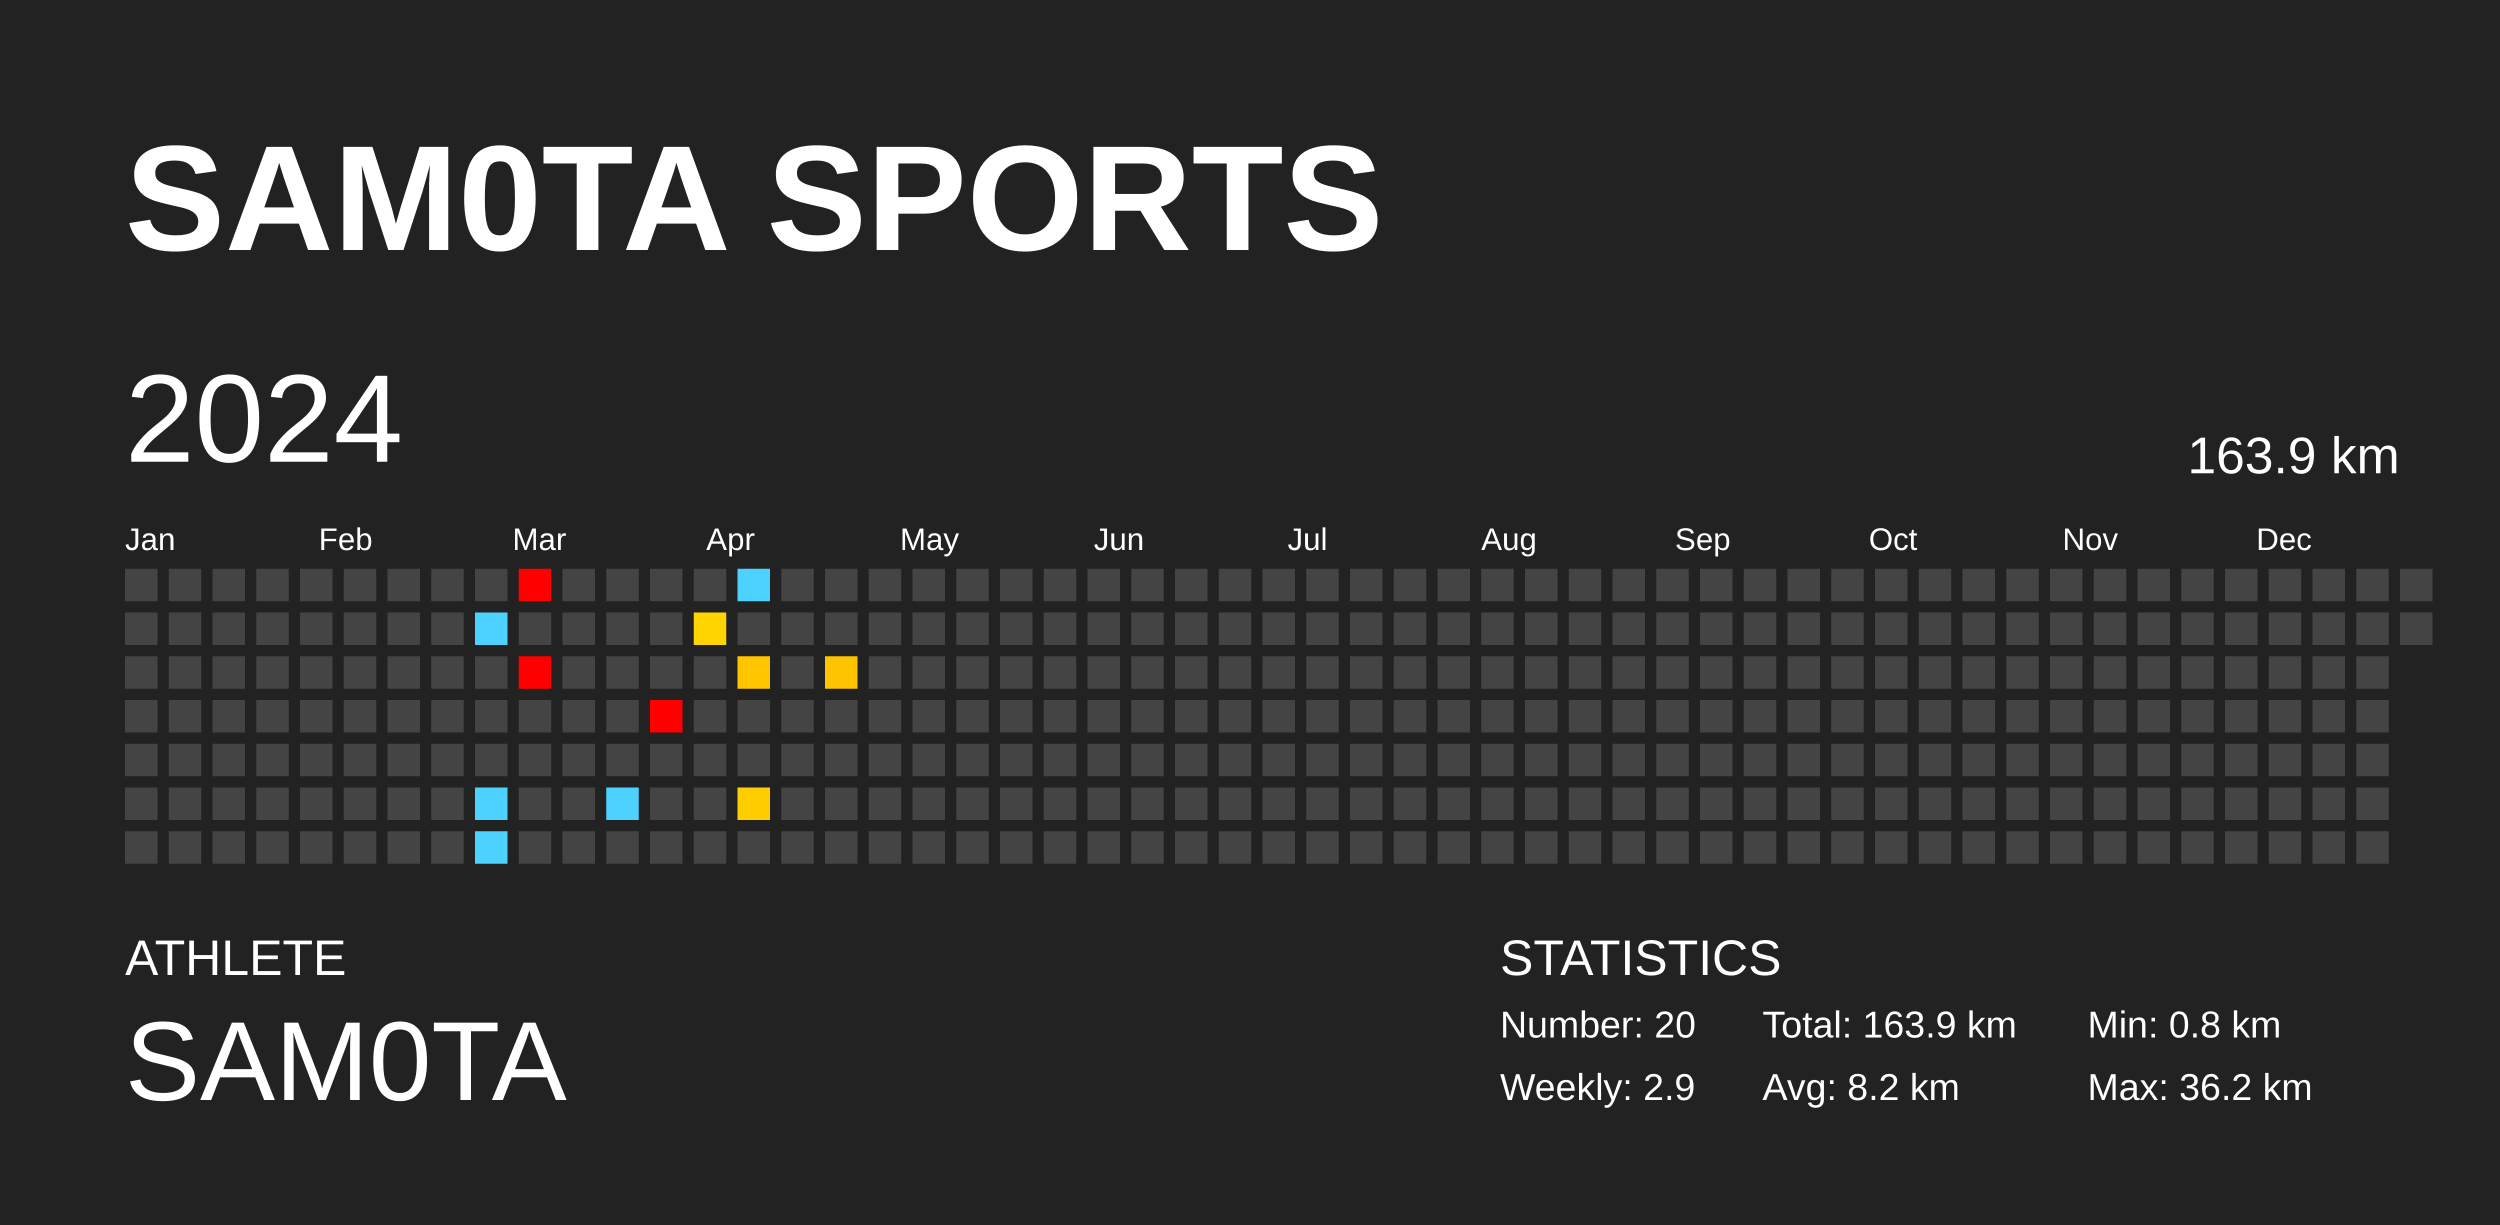
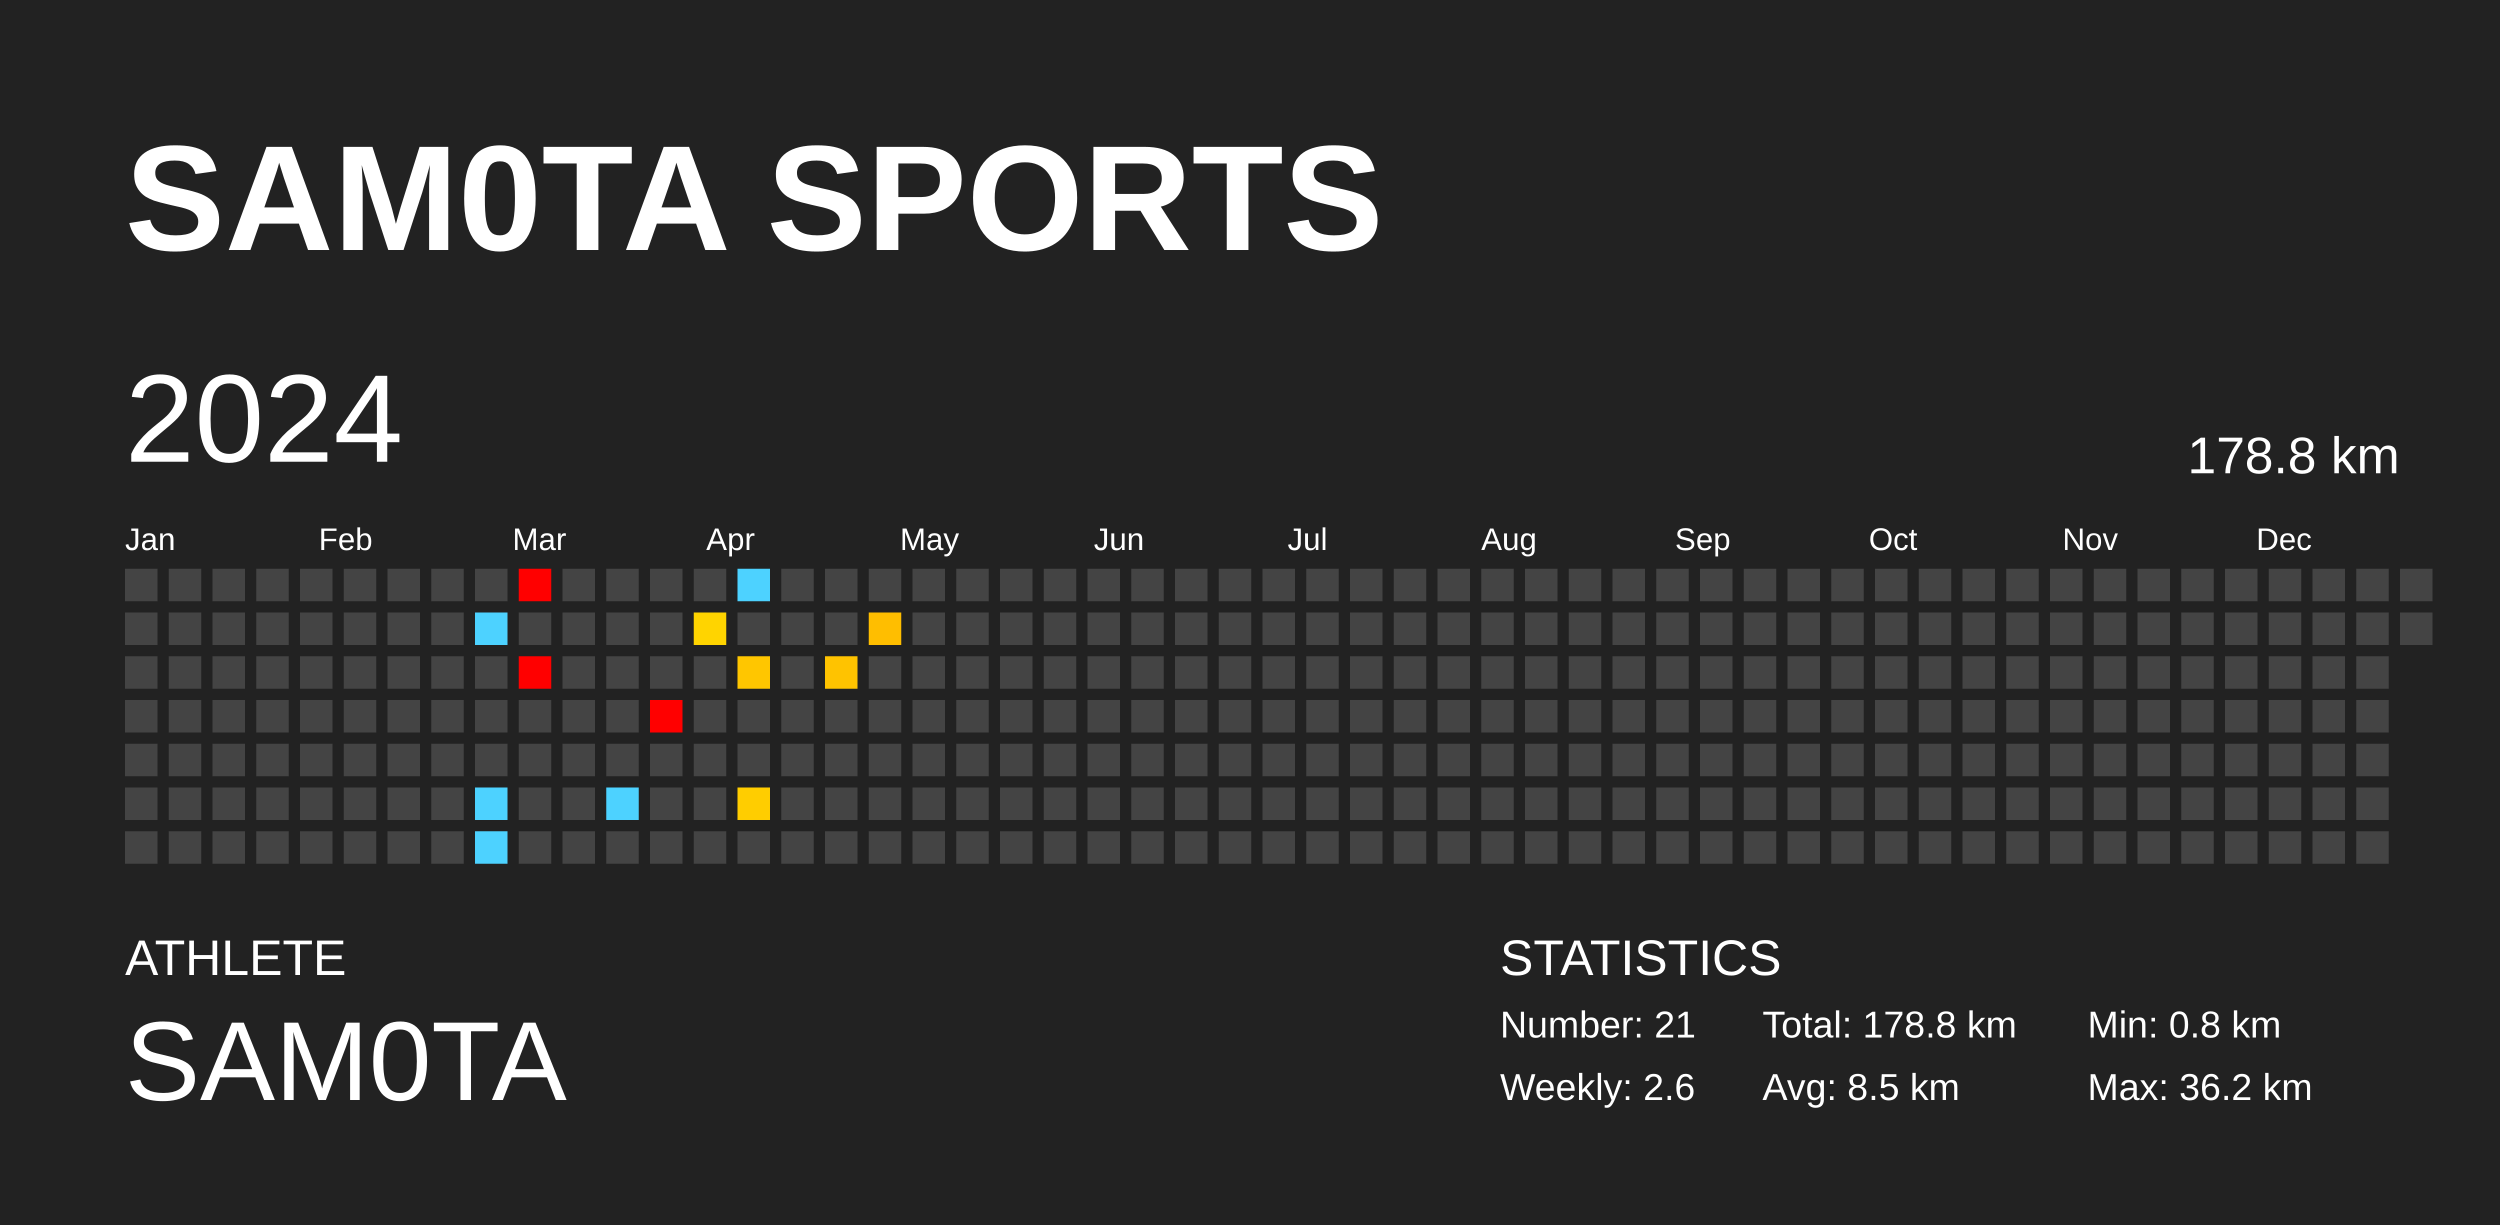
<svg xmlns="http://www.w3.org/2000/svg" baseProfile="full" height="98mm" version="1.1" viewBox="0,0,200,98" width="200mm">
  <defs />
  <rect fill="#222222" height="98" width="200" x="0" y="0" />
  <text fill="#FFFFFF" style="font-size:12px; font-family:Arial; font-weight:bold;" x="10" y="20">SAM0TA SPORTS</text>
  <text fill="#FFFFFF" style="font-size:4px; font-family:Arial" x="10" y="78">ATHLETE</text>
  <text fill="#FFFFFF" style="font-size:9px; font-family:Arial" x="10" y="88">SAM0TA</text>
  <text fill="#FFFFFF" style="font-size:4px; font-family:Arial" x="120" y="78">STATISTICS</text>
-   <text fill="#FFFFFF" style="font-size:3px; font-family:Arial" x="120" y="83">Number: 20</text>
-   <text fill="#FFFFFF" style="font-size:3px; font-family:Arial" x="120" y="88">Weekly: 2.9</text>
-   <text fill="#FFFFFF" style="font-size:3px; font-family:Arial" x="141" y="83">Total: 163.9 km</text>
-   <text fill="#FFFFFF" style="font-size:3px; font-family:Arial" x="141" y="88">Avg: 8.2 km</text>
+   <text fill="#FFFFFF" style="font-size:3px; font-family:Arial" x="120" y="83">Number: 21</text>
+   <text fill="#FFFFFF" style="font-size:3px; font-family:Arial" x="120" y="88">Weekly: 2.6</text>
+   <text fill="#FFFFFF" style="font-size:3px; font-family:Arial" x="141" y="83">Total: 178.8 km</text>
+   <text fill="#FFFFFF" style="font-size:3px; font-family:Arial" x="141" y="88">Avg: 8.5 km</text>
  <text fill="#FFFFFF" style="font-size:3px; font-family:Arial" x="167" y="83">Min: 0.8 km</text>
  <text fill="#FFFFFF" style="font-size:3px; font-family:Arial" x="167" y="88">Max: 36.2 km</text>
  <text dominant-baseline="hanging" fill="#FFFFFF" style="font-size:10.0px; font-family:Arial;" x="10" y="30">2024</text>
-   <text dominant-baseline="hanging" fill="#FFFFFF" style="font-size:4.125px; font-family:Arial;" x="175" y="35">163.9 km</text>
+   <text dominant-baseline="hanging" fill="#FFFFFF" style="font-size:4.125px; font-family:Arial;" x="175" y="35">178.8 km</text>
  <text fill="#FFFFFF" style="font-size:2.5px; font-family:Arial" x="10.0" y="44">Jan</text>
  <text fill="#FFFFFF" style="font-size:2.5px; font-family:Arial" x="25.5" y="44">Feb</text>
  <text fill="#FFFFFF" style="font-size:2.5px; font-family:Arial" x="41.0" y="44">Mar</text>
  <text fill="#FFFFFF" style="font-size:2.5px; font-family:Arial" x="56.5" y="44">Apr</text>
  <text fill="#FFFFFF" style="font-size:2.5px; font-family:Arial" x="72.0" y="44">May</text>
  <text fill="#FFFFFF" style="font-size:2.5px; font-family:Arial" x="87.5" y="44">Jun</text>
  <text fill="#FFFFFF" style="font-size:2.5px; font-family:Arial" x="103.0" y="44">Jul</text>
  <text fill="#FFFFFF" style="font-size:2.5px; font-family:Arial" x="118.5" y="44">Aug</text>
  <text fill="#FFFFFF" style="font-size:2.5px; font-family:Arial" x="134.0" y="44">Sep</text>
  <text fill="#FFFFFF" style="font-size:2.5px; font-family:Arial" x="149.5" y="44">Oct</text>
  <text fill="#FFFFFF" style="font-size:2.5px; font-family:Arial" x="165.0" y="44">Nov</text>
  <text fill="#FFFFFF" style="font-size:2.5px; font-family:Arial" x="180.5" y="44">Dec</text>
  <rect fill="#444444" height="2.6" width="2.6" x="10.0" y="45.5" />
  <rect fill="#444444" height="2.6" width="2.6" x="10.0" y="49.0" />
  <rect fill="#444444" height="2.6" width="2.6" x="10.0" y="52.5" />
  <rect fill="#444444" height="2.6" width="2.6" x="10.0" y="56.0" />
  <rect fill="#444444" height="2.6" width="2.6" x="10.0" y="59.5" />
  <rect fill="#444444" height="2.6" width="2.6" x="10.0" y="63.0" />
  <rect fill="#444444" height="2.6" width="2.6" x="10.0" y="66.5" />
  <rect fill="#444444" height="2.6" width="2.6" x="13.5" y="45.5" />
  <rect fill="#444444" height="2.6" width="2.6" x="13.5" y="49.0" />
  <rect fill="#444444" height="2.6" width="2.6" x="13.5" y="52.5" />
  <rect fill="#444444" height="2.6" width="2.6" x="13.5" y="56.0" />
  <rect fill="#444444" height="2.6" width="2.6" x="13.5" y="59.5" />
  <rect fill="#444444" height="2.6" width="2.6" x="13.5" y="63.0" />
  <rect fill="#444444" height="2.6" width="2.6" x="13.5" y="66.5" />
  <rect fill="#444444" height="2.6" width="2.6" x="17.0" y="45.5" />
  <rect fill="#444444" height="2.6" width="2.6" x="17.0" y="49.0" />
  <rect fill="#444444" height="2.6" width="2.6" x="17.0" y="52.5" />
  <rect fill="#444444" height="2.6" width="2.6" x="17.0" y="56.0" />
  <rect fill="#444444" height="2.6" width="2.6" x="17.0" y="59.5" />
  <rect fill="#444444" height="2.6" width="2.6" x="17.0" y="63.0" />
  <rect fill="#444444" height="2.6" width="2.6" x="17.0" y="66.5" />
  <rect fill="#444444" height="2.6" width="2.6" x="20.5" y="45.5" />
  <rect fill="#444444" height="2.6" width="2.6" x="20.5" y="49.0" />
  <rect fill="#444444" height="2.6" width="2.6" x="20.5" y="52.5" />
  <rect fill="#444444" height="2.6" width="2.6" x="20.5" y="56.0" />
  <rect fill="#444444" height="2.6" width="2.6" x="20.5" y="59.5" />
  <rect fill="#444444" height="2.6" width="2.6" x="20.5" y="63.0" />
  <rect fill="#444444" height="2.6" width="2.6" x="20.5" y="66.5" />
  <rect fill="#444444" height="2.6" width="2.6" x="24.0" y="45.5" />
  <rect fill="#444444" height="2.6" width="2.6" x="24.0" y="49.0" />
  <rect fill="#444444" height="2.6" width="2.6" x="24.0" y="52.5" />
  <rect fill="#444444" height="2.6" width="2.6" x="24.0" y="56.0" />
  <rect fill="#444444" height="2.6" width="2.6" x="24.0" y="59.5" />
  <rect fill="#444444" height="2.6" width="2.6" x="24.0" y="63.0" />
  <rect fill="#444444" height="2.6" width="2.6" x="24.0" y="66.5" />
  <rect fill="#444444" height="2.6" width="2.6" x="27.5" y="45.5" />
  <rect fill="#444444" height="2.6" width="2.6" x="27.5" y="49.0" />
  <rect fill="#444444" height="2.6" width="2.6" x="27.5" y="52.5" />
  <rect fill="#444444" height="2.6" width="2.6" x="27.5" y="56.0" />
  <rect fill="#444444" height="2.6" width="2.6" x="27.5" y="59.5" />
  <rect fill="#444444" height="2.6" width="2.6" x="27.5" y="63.0" />
  <rect fill="#444444" height="2.6" width="2.6" x="27.5" y="66.5" />
  <rect fill="#444444" height="2.6" width="2.6" x="31.0" y="45.5" />
  <rect fill="#444444" height="2.6" width="2.6" x="31.0" y="49.0" />
  <rect fill="#444444" height="2.6" width="2.6" x="31.0" y="52.5" />
  <rect fill="#444444" height="2.6" width="2.6" x="31.0" y="56.0" />
  <rect fill="#444444" height="2.6" width="2.6" x="31.0" y="59.5" />
  <rect fill="#444444" height="2.6" width="2.6" x="31.0" y="63.0" />
  <rect fill="#444444" height="2.6" width="2.6" x="31.0" y="66.5" />
  <rect fill="#444444" height="2.6" width="2.6" x="34.5" y="45.5" />
  <rect fill="#444444" height="2.6" width="2.6" x="34.5" y="49.0" />
  <rect fill="#444444" height="2.6" width="2.6" x="34.5" y="52.5" />
  <rect fill="#444444" height="2.6" width="2.6" x="34.5" y="56.0" />
  <rect fill="#444444" height="2.6" width="2.6" x="34.5" y="59.5" />
  <rect fill="#444444" height="2.6" width="2.6" x="34.5" y="63.0" />
  <rect fill="#444444" height="2.6" width="2.6" x="34.5" y="66.5" />
  <rect fill="#444444" height="2.6" width="2.6" x="38.0" y="45.5" />
  <rect fill="#4dd2ff" height="2.6" width="2.6" x="38.0" y="49.0" />
  <rect fill="#444444" height="2.6" width="2.6" x="38.0" y="52.5" />
  <rect fill="#444444" height="2.6" width="2.6" x="38.0" y="56.0" />
  <rect fill="#444444" height="2.6" width="2.6" x="38.0" y="59.5" />
  <rect fill="#4dd2ff" height="2.6" width="2.6" x="38.0" y="63.0" />
  <rect fill="#4dd2ff" height="2.6" width="2.6" x="38.0" y="66.5" />
  <rect fill="red" height="2.6" width="2.6" x="41.5" y="45.5" />
  <rect fill="#444444" height="2.6" width="2.6" x="41.5" y="49.0" />
  <rect fill="red" height="2.6" width="2.6" x="41.5" y="52.5" />
  <rect fill="#444444" height="2.6" width="2.6" x="41.5" y="56.0" />
  <rect fill="#444444" height="2.6" width="2.6" x="41.5" y="59.5" />
  <rect fill="#444444" height="2.6" width="2.6" x="41.5" y="63.0" />
  <rect fill="#444444" height="2.6" width="2.6" x="41.5" y="66.5" />
  <rect fill="#444444" height="2.6" width="2.6" x="45.0" y="45.5" />
  <rect fill="#444444" height="2.6" width="2.6" x="45.0" y="49.0" />
  <rect fill="#444444" height="2.6" width="2.6" x="45.0" y="52.5" />
  <rect fill="#444444" height="2.6" width="2.6" x="45.0" y="56.0" />
  <rect fill="#444444" height="2.6" width="2.6" x="45.0" y="59.5" />
  <rect fill="#444444" height="2.6" width="2.6" x="45.0" y="63.0" />
  <rect fill="#444444" height="2.6" width="2.6" x="45.0" y="66.5" />
  <rect fill="#444444" height="2.6" width="2.6" x="48.5" y="45.5" />
  <rect fill="#444444" height="2.6" width="2.6" x="48.5" y="49.0" />
  <rect fill="#444444" height="2.6" width="2.6" x="48.5" y="52.5" />
  <rect fill="#444444" height="2.6" width="2.6" x="48.5" y="56.0" />
  <rect fill="#444444" height="2.6" width="2.6" x="48.5" y="59.5" />
  <rect fill="#4dd2ff" height="2.6" width="2.6" x="48.5" y="63.0" />
  <rect fill="#444444" height="2.6" width="2.6" x="48.5" y="66.5" />
  <rect fill="#444444" height="2.6" width="2.6" x="52.0" y="45.5" />
  <rect fill="#444444" height="2.6" width="2.6" x="52.0" y="49.0" />
  <rect fill="#444444" height="2.6" width="2.6" x="52.0" y="52.5" />
  <rect fill="red" height="2.6" width="2.6" x="52.0" y="56.0" />
  <rect fill="#444444" height="2.6" width="2.6" x="52.0" y="59.5" />
  <rect fill="#444444" height="2.6" width="2.6" x="52.0" y="63.0" />
  <rect fill="#444444" height="2.6" width="2.6" x="52.0" y="66.5" />
  <rect fill="#444444" height="2.6" width="2.6" x="55.5" y="45.5" />
  <rect fill="#ffd400" height="2.6" width="2.6" x="55.5" y="49.0" />
  <rect fill="#444444" height="2.6" width="2.6" x="55.5" y="52.5" />
  <rect fill="#444444" height="2.6" width="2.6" x="55.5" y="56.0" />
  <rect fill="#444444" height="2.6" width="2.6" x="55.5" y="59.5" />
  <rect fill="#444444" height="2.6" width="2.6" x="55.5" y="63.0" />
  <rect fill="#444444" height="2.6" width="2.6" x="55.5" y="66.5" />
  <rect fill="#4dd2ff" height="2.6" width="2.6" x="59.0" y="45.5" />
  <rect fill="#444444" height="2.6" width="2.6" x="59.0" y="49.0" />
  <rect fill="#ffc600" height="2.6" width="2.6" x="59.0" y="52.5" />
  <rect fill="#444444" height="2.6" width="2.6" x="59.0" y="56.0" />
  <rect fill="#444444" height="2.6" width="2.6" x="59.0" y="59.5" />
  <rect fill="#ffcd00" height="2.6" width="2.6" x="59.0" y="63.0" />
  <rect fill="#444444" height="2.6" width="2.6" x="59.0" y="66.5" />
  <rect fill="#444444" height="2.6" width="2.6" x="62.5" y="45.5" />
  <rect fill="#444444" height="2.6" width="2.6" x="62.5" y="49.0" />
  <rect fill="#444444" height="2.6" width="2.6" x="62.5" y="52.5" />
  <rect fill="#444444" height="2.6" width="2.6" x="62.5" y="56.0" />
  <rect fill="#444444" height="2.6" width="2.6" x="62.5" y="59.5" />
  <rect fill="#444444" height="2.6" width="2.6" x="62.5" y="63.0" />
  <rect fill="#444444" height="2.6" width="2.6" x="62.5" y="66.5" />
  <rect fill="#444444" height="2.6" width="2.6" x="66.0" y="45.5" />
  <rect fill="#444444" height="2.6" width="2.6" x="66.0" y="49.0" />
  <rect fill="#ffc300" height="2.6" width="2.6" x="66.0" y="52.5" />
  <rect fill="#444444" height="2.6" width="2.6" x="66.0" y="56.0" />
  <rect fill="#444444" height="2.6" width="2.6" x="66.0" y="59.5" />
  <rect fill="#444444" height="2.6" width="2.6" x="66.0" y="63.0" />
  <rect fill="#444444" height="2.6" width="2.6" x="66.0" y="66.5" />
  <rect fill="#444444" height="2.6" width="2.6" x="69.5" y="45.5" />
-   <rect fill="#444444" height="2.6" width="2.6" x="69.5" y="49.0" />
+   <rect fill="#ffbe00" height="2.6" width="2.6" x="69.5" y="49.0" />
  <rect fill="#444444" height="2.6" width="2.6" x="69.5" y="52.5" />
  <rect fill="#444444" height="2.6" width="2.6" x="69.5" y="56.0" />
  <rect fill="#444444" height="2.6" width="2.6" x="69.5" y="59.5" />
  <rect fill="#444444" height="2.6" width="2.6" x="69.5" y="63.0" />
  <rect fill="#444444" height="2.6" width="2.6" x="69.5" y="66.5" />
  <rect fill="#444444" height="2.6" width="2.6" x="73.0" y="45.5" />
  <rect fill="#444444" height="2.6" width="2.6" x="73.0" y="49.0" />
  <rect fill="#444444" height="2.6" width="2.6" x="73.0" y="52.5" />
  <rect fill="#444444" height="2.6" width="2.6" x="73.0" y="56.0" />
  <rect fill="#444444" height="2.6" width="2.6" x="73.0" y="59.5" />
  <rect fill="#444444" height="2.6" width="2.6" x="73.0" y="63.0" />
  <rect fill="#444444" height="2.6" width="2.6" x="73.0" y="66.5" />
  <rect fill="#444444" height="2.6" width="2.6" x="76.5" y="45.5" />
  <rect fill="#444444" height="2.6" width="2.6" x="76.5" y="49.0" />
  <rect fill="#444444" height="2.6" width="2.6" x="76.5" y="52.5" />
  <rect fill="#444444" height="2.6" width="2.6" x="76.5" y="56.0" />
  <rect fill="#444444" height="2.6" width="2.6" x="76.5" y="59.5" />
  <rect fill="#444444" height="2.6" width="2.6" x="76.5" y="63.0" />
  <rect fill="#444444" height="2.6" width="2.6" x="76.5" y="66.5" />
  <rect fill="#444444" height="2.6" width="2.6" x="80.0" y="45.5" />
  <rect fill="#444444" height="2.6" width="2.6" x="80.0" y="49.0" />
  <rect fill="#444444" height="2.6" width="2.6" x="80.0" y="52.5" />
  <rect fill="#444444" height="2.6" width="2.6" x="80.0" y="56.0" />
  <rect fill="#444444" height="2.6" width="2.6" x="80.0" y="59.5" />
  <rect fill="#444444" height="2.6" width="2.6" x="80.0" y="63.0" />
  <rect fill="#444444" height="2.6" width="2.6" x="80.0" y="66.5" />
  <rect fill="#444444" height="2.6" width="2.6" x="83.5" y="45.5" />
  <rect fill="#444444" height="2.6" width="2.6" x="83.5" y="49.0" />
  <rect fill="#444444" height="2.6" width="2.6" x="83.5" y="52.5" />
  <rect fill="#444444" height="2.6" width="2.6" x="83.5" y="56.0" />
  <rect fill="#444444" height="2.6" width="2.6" x="83.5" y="59.5" />
  <rect fill="#444444" height="2.6" width="2.6" x="83.5" y="63.0" />
  <rect fill="#444444" height="2.6" width="2.6" x="83.5" y="66.5" />
  <rect fill="#444444" height="2.6" width="2.6" x="87.0" y="45.5" />
  <rect fill="#444444" height="2.6" width="2.6" x="87.0" y="49.0" />
  <rect fill="#444444" height="2.6" width="2.6" x="87.0" y="52.5" />
  <rect fill="#444444" height="2.6" width="2.6" x="87.0" y="56.0" />
  <rect fill="#444444" height="2.6" width="2.6" x="87.0" y="59.5" />
  <rect fill="#444444" height="2.6" width="2.6" x="87.0" y="63.0" />
  <rect fill="#444444" height="2.6" width="2.6" x="87.0" y="66.5" />
  <rect fill="#444444" height="2.6" width="2.6" x="90.5" y="45.5" />
  <rect fill="#444444" height="2.6" width="2.6" x="90.5" y="49.0" />
  <rect fill="#444444" height="2.6" width="2.6" x="90.5" y="52.5" />
  <rect fill="#444444" height="2.6" width="2.6" x="90.5" y="56.0" />
  <rect fill="#444444" height="2.6" width="2.6" x="90.5" y="59.5" />
  <rect fill="#444444" height="2.6" width="2.6" x="90.5" y="63.0" />
  <rect fill="#444444" height="2.6" width="2.6" x="90.5" y="66.5" />
  <rect fill="#444444" height="2.6" width="2.6" x="94.0" y="45.5" />
  <rect fill="#444444" height="2.6" width="2.6" x="94.0" y="49.0" />
  <rect fill="#444444" height="2.6" width="2.6" x="94.0" y="52.5" />
  <rect fill="#444444" height="2.6" width="2.6" x="94.0" y="56.0" />
  <rect fill="#444444" height="2.6" width="2.6" x="94.0" y="59.5" />
  <rect fill="#444444" height="2.6" width="2.6" x="94.0" y="63.0" />
  <rect fill="#444444" height="2.6" width="2.6" x="94.0" y="66.5" />
  <rect fill="#444444" height="2.6" width="2.6" x="97.5" y="45.5" />
  <rect fill="#444444" height="2.6" width="2.6" x="97.5" y="49.0" />
  <rect fill="#444444" height="2.6" width="2.6" x="97.5" y="52.5" />
  <rect fill="#444444" height="2.6" width="2.6" x="97.5" y="56.0" />
  <rect fill="#444444" height="2.6" width="2.6" x="97.5" y="59.5" />
  <rect fill="#444444" height="2.6" width="2.6" x="97.5" y="63.0" />
  <rect fill="#444444" height="2.6" width="2.6" x="97.5" y="66.5" />
  <rect fill="#444444" height="2.6" width="2.6" x="101.0" y="45.5" />
  <rect fill="#444444" height="2.6" width="2.6" x="101.0" y="49.0" />
  <rect fill="#444444" height="2.6" width="2.6" x="101.0" y="52.5" />
  <rect fill="#444444" height="2.6" width="2.6" x="101.0" y="56.0" />
  <rect fill="#444444" height="2.6" width="2.6" x="101.0" y="59.5" />
  <rect fill="#444444" height="2.6" width="2.6" x="101.0" y="63.0" />
  <rect fill="#444444" height="2.6" width="2.6" x="101.0" y="66.5" />
  <rect fill="#444444" height="2.6" width="2.6" x="104.5" y="45.5" />
  <rect fill="#444444" height="2.6" width="2.6" x="104.5" y="49.0" />
  <rect fill="#444444" height="2.6" width="2.6" x="104.5" y="52.5" />
  <rect fill="#444444" height="2.6" width="2.6" x="104.5" y="56.0" />
  <rect fill="#444444" height="2.6" width="2.6" x="104.5" y="59.5" />
  <rect fill="#444444" height="2.6" width="2.6" x="104.5" y="63.0" />
  <rect fill="#444444" height="2.6" width="2.6" x="104.5" y="66.5" />
  <rect fill="#444444" height="2.6" width="2.6" x="108.0" y="45.5" />
  <rect fill="#444444" height="2.6" width="2.6" x="108.0" y="49.0" />
  <rect fill="#444444" height="2.6" width="2.6" x="108.0" y="52.5" />
  <rect fill="#444444" height="2.6" width="2.6" x="108.0" y="56.0" />
  <rect fill="#444444" height="2.6" width="2.6" x="108.0" y="59.5" />
  <rect fill="#444444" height="2.6" width="2.6" x="108.0" y="63.0" />
  <rect fill="#444444" height="2.6" width="2.6" x="108.0" y="66.5" />
  <rect fill="#444444" height="2.6" width="2.6" x="111.5" y="45.5" />
  <rect fill="#444444" height="2.6" width="2.6" x="111.5" y="49.0" />
  <rect fill="#444444" height="2.6" width="2.6" x="111.5" y="52.5" />
  <rect fill="#444444" height="2.6" width="2.6" x="111.5" y="56.0" />
  <rect fill="#444444" height="2.6" width="2.6" x="111.5" y="59.5" />
  <rect fill="#444444" height="2.6" width="2.6" x="111.5" y="63.0" />
  <rect fill="#444444" height="2.6" width="2.6" x="111.5" y="66.5" />
  <rect fill="#444444" height="2.6" width="2.6" x="115.0" y="45.5" />
  <rect fill="#444444" height="2.6" width="2.6" x="115.0" y="49.0" />
  <rect fill="#444444" height="2.6" width="2.6" x="115.0" y="52.5" />
  <rect fill="#444444" height="2.6" width="2.6" x="115.0" y="56.0" />
  <rect fill="#444444" height="2.6" width="2.6" x="115.0" y="59.5" />
  <rect fill="#444444" height="2.6" width="2.6" x="115.0" y="63.0" />
  <rect fill="#444444" height="2.6" width="2.6" x="115.0" y="66.5" />
  <rect fill="#444444" height="2.6" width="2.6" x="118.5" y="45.5" />
  <rect fill="#444444" height="2.6" width="2.6" x="118.5" y="49.0" />
  <rect fill="#444444" height="2.6" width="2.6" x="118.5" y="52.5" />
  <rect fill="#444444" height="2.6" width="2.6" x="118.5" y="56.0" />
  <rect fill="#444444" height="2.6" width="2.6" x="118.5" y="59.5" />
  <rect fill="#444444" height="2.6" width="2.6" x="118.5" y="63.0" />
  <rect fill="#444444" height="2.6" width="2.6" x="118.5" y="66.5" />
  <rect fill="#444444" height="2.6" width="2.6" x="122.0" y="45.5" />
  <rect fill="#444444" height="2.6" width="2.6" x="122.0" y="49.0" />
  <rect fill="#444444" height="2.6" width="2.6" x="122.0" y="52.5" />
  <rect fill="#444444" height="2.6" width="2.6" x="122.0" y="56.0" />
  <rect fill="#444444" height="2.6" width="2.6" x="122.0" y="59.5" />
  <rect fill="#444444" height="2.6" width="2.6" x="122.0" y="63.0" />
  <rect fill="#444444" height="2.6" width="2.6" x="122.0" y="66.5" />
  <rect fill="#444444" height="2.6" width="2.6" x="125.5" y="45.5" />
  <rect fill="#444444" height="2.6" width="2.6" x="125.5" y="49.0" />
  <rect fill="#444444" height="2.6" width="2.6" x="125.5" y="52.5" />
  <rect fill="#444444" height="2.6" width="2.6" x="125.5" y="56.0" />
  <rect fill="#444444" height="2.6" width="2.6" x="125.5" y="59.5" />
  <rect fill="#444444" height="2.6" width="2.6" x="125.5" y="63.0" />
  <rect fill="#444444" height="2.6" width="2.6" x="125.5" y="66.5" />
  <rect fill="#444444" height="2.6" width="2.6" x="129.0" y="45.5" />
  <rect fill="#444444" height="2.6" width="2.6" x="129.0" y="49.0" />
  <rect fill="#444444" height="2.6" width="2.6" x="129.0" y="52.5" />
  <rect fill="#444444" height="2.6" width="2.6" x="129.0" y="56.0" />
  <rect fill="#444444" height="2.6" width="2.6" x="129.0" y="59.5" />
  <rect fill="#444444" height="2.6" width="2.6" x="129.0" y="63.0" />
  <rect fill="#444444" height="2.6" width="2.6" x="129.0" y="66.5" />
  <rect fill="#444444" height="2.6" width="2.6" x="132.5" y="45.5" />
  <rect fill="#444444" height="2.6" width="2.6" x="132.5" y="49.0" />
  <rect fill="#444444" height="2.6" width="2.6" x="132.5" y="52.5" />
  <rect fill="#444444" height="2.6" width="2.6" x="132.5" y="56.0" />
  <rect fill="#444444" height="2.6" width="2.6" x="132.5" y="59.5" />
  <rect fill="#444444" height="2.6" width="2.6" x="132.5" y="63.0" />
  <rect fill="#444444" height="2.6" width="2.6" x="132.5" y="66.5" />
  <rect fill="#444444" height="2.6" width="2.6" x="136.0" y="45.5" />
  <rect fill="#444444" height="2.6" width="2.6" x="136.0" y="49.0" />
  <rect fill="#444444" height="2.6" width="2.6" x="136.0" y="52.5" />
  <rect fill="#444444" height="2.6" width="2.6" x="136.0" y="56.0" />
  <rect fill="#444444" height="2.6" width="2.6" x="136.0" y="59.5" />
  <rect fill="#444444" height="2.6" width="2.6" x="136.0" y="63.0" />
  <rect fill="#444444" height="2.6" width="2.6" x="136.0" y="66.5" />
  <rect fill="#444444" height="2.6" width="2.6" x="139.5" y="45.5" />
  <rect fill="#444444" height="2.6" width="2.6" x="139.5" y="49.0" />
  <rect fill="#444444" height="2.6" width="2.6" x="139.5" y="52.5" />
  <rect fill="#444444" height="2.6" width="2.6" x="139.5" y="56.0" />
  <rect fill="#444444" height="2.6" width="2.6" x="139.5" y="59.5" />
  <rect fill="#444444" height="2.6" width="2.6" x="139.5" y="63.0" />
  <rect fill="#444444" height="2.6" width="2.6" x="139.5" y="66.5" />
  <rect fill="#444444" height="2.6" width="2.6" x="143.0" y="45.5" />
  <rect fill="#444444" height="2.6" width="2.6" x="143.0" y="49.0" />
  <rect fill="#444444" height="2.6" width="2.6" x="143.0" y="52.5" />
  <rect fill="#444444" height="2.6" width="2.6" x="143.0" y="56.0" />
  <rect fill="#444444" height="2.6" width="2.6" x="143.0" y="59.5" />
  <rect fill="#444444" height="2.6" width="2.6" x="143.0" y="63.0" />
  <rect fill="#444444" height="2.6" width="2.6" x="143.0" y="66.5" />
  <rect fill="#444444" height="2.6" width="2.6" x="146.5" y="45.5" />
  <rect fill="#444444" height="2.6" width="2.6" x="146.5" y="49.0" />
  <rect fill="#444444" height="2.6" width="2.6" x="146.5" y="52.5" />
  <rect fill="#444444" height="2.6" width="2.6" x="146.5" y="56.0" />
  <rect fill="#444444" height="2.6" width="2.6" x="146.5" y="59.5" />
  <rect fill="#444444" height="2.6" width="2.6" x="146.5" y="63.0" />
  <rect fill="#444444" height="2.6" width="2.6" x="146.5" y="66.5" />
  <rect fill="#444444" height="2.6" width="2.6" x="150.0" y="45.5" />
  <rect fill="#444444" height="2.6" width="2.6" x="150.0" y="49.0" />
  <rect fill="#444444" height="2.6" width="2.6" x="150.0" y="52.5" />
  <rect fill="#444444" height="2.6" width="2.6" x="150.0" y="56.0" />
  <rect fill="#444444" height="2.6" width="2.6" x="150.0" y="59.5" />
  <rect fill="#444444" height="2.6" width="2.6" x="150.0" y="63.0" />
  <rect fill="#444444" height="2.6" width="2.6" x="150.0" y="66.5" />
  <rect fill="#444444" height="2.6" width="2.6" x="153.5" y="45.5" />
  <rect fill="#444444" height="2.6" width="2.6" x="153.5" y="49.0" />
  <rect fill="#444444" height="2.6" width="2.6" x="153.5" y="52.5" />
  <rect fill="#444444" height="2.6" width="2.6" x="153.5" y="56.0" />
  <rect fill="#444444" height="2.6" width="2.6" x="153.5" y="59.5" />
  <rect fill="#444444" height="2.6" width="2.6" x="153.5" y="63.0" />
  <rect fill="#444444" height="2.6" width="2.6" x="153.5" y="66.5" />
  <rect fill="#444444" height="2.6" width="2.6" x="157.0" y="45.5" />
  <rect fill="#444444" height="2.6" width="2.6" x="157.0" y="49.0" />
  <rect fill="#444444" height="2.6" width="2.6" x="157.0" y="52.5" />
  <rect fill="#444444" height="2.6" width="2.6" x="157.0" y="56.0" />
  <rect fill="#444444" height="2.6" width="2.6" x="157.0" y="59.5" />
  <rect fill="#444444" height="2.6" width="2.6" x="157.0" y="63.0" />
  <rect fill="#444444" height="2.6" width="2.6" x="157.0" y="66.5" />
  <rect fill="#444444" height="2.6" width="2.6" x="160.5" y="45.5" />
  <rect fill="#444444" height="2.6" width="2.6" x="160.5" y="49.0" />
  <rect fill="#444444" height="2.6" width="2.6" x="160.5" y="52.5" />
  <rect fill="#444444" height="2.6" width="2.6" x="160.5" y="56.0" />
  <rect fill="#444444" height="2.6" width="2.6" x="160.5" y="59.5" />
  <rect fill="#444444" height="2.6" width="2.6" x="160.5" y="63.0" />
  <rect fill="#444444" height="2.6" width="2.6" x="160.5" y="66.5" />
  <rect fill="#444444" height="2.6" width="2.6" x="164.0" y="45.5" />
  <rect fill="#444444" height="2.6" width="2.6" x="164.0" y="49.0" />
  <rect fill="#444444" height="2.6" width="2.6" x="164.0" y="52.5" />
  <rect fill="#444444" height="2.6" width="2.6" x="164.0" y="56.0" />
  <rect fill="#444444" height="2.6" width="2.6" x="164.0" y="59.5" />
  <rect fill="#444444" height="2.6" width="2.6" x="164.0" y="63.0" />
  <rect fill="#444444" height="2.6" width="2.6" x="164.0" y="66.5" />
  <rect fill="#444444" height="2.6" width="2.6" x="167.5" y="45.5" />
  <rect fill="#444444" height="2.6" width="2.6" x="167.5" y="49.0" />
  <rect fill="#444444" height="2.6" width="2.6" x="167.5" y="52.5" />
  <rect fill="#444444" height="2.6" width="2.6" x="167.5" y="56.0" />
  <rect fill="#444444" height="2.6" width="2.6" x="167.5" y="59.5" />
  <rect fill="#444444" height="2.6" width="2.6" x="167.5" y="63.0" />
  <rect fill="#444444" height="2.6" width="2.6" x="167.5" y="66.5" />
  <rect fill="#444444" height="2.6" width="2.6" x="171.0" y="45.5" />
  <rect fill="#444444" height="2.6" width="2.6" x="171.0" y="49.0" />
  <rect fill="#444444" height="2.6" width="2.6" x="171.0" y="52.5" />
  <rect fill="#444444" height="2.6" width="2.6" x="171.0" y="56.0" />
  <rect fill="#444444" height="2.6" width="2.6" x="171.0" y="59.5" />
  <rect fill="#444444" height="2.6" width="2.6" x="171.0" y="63.0" />
  <rect fill="#444444" height="2.6" width="2.6" x="171.0" y="66.5" />
  <rect fill="#444444" height="2.6" width="2.6" x="174.5" y="45.5" />
  <rect fill="#444444" height="2.6" width="2.6" x="174.5" y="49.0" />
  <rect fill="#444444" height="2.6" width="2.6" x="174.5" y="52.5" />
  <rect fill="#444444" height="2.6" width="2.6" x="174.5" y="56.0" />
  <rect fill="#444444" height="2.6" width="2.6" x="174.5" y="59.5" />
  <rect fill="#444444" height="2.6" width="2.6" x="174.5" y="63.0" />
  <rect fill="#444444" height="2.6" width="2.6" x="174.5" y="66.5" />
  <rect fill="#444444" height="2.6" width="2.6" x="178.0" y="45.5" />
  <rect fill="#444444" height="2.6" width="2.6" x="178.0" y="49.0" />
  <rect fill="#444444" height="2.6" width="2.6" x="178.0" y="52.5" />
  <rect fill="#444444" height="2.6" width="2.6" x="178.0" y="56.0" />
  <rect fill="#444444" height="2.6" width="2.6" x="178.0" y="59.5" />
  <rect fill="#444444" height="2.6" width="2.6" x="178.0" y="63.0" />
  <rect fill="#444444" height="2.6" width="2.6" x="178.0" y="66.5" />
  <rect fill="#444444" height="2.6" width="2.6" x="181.5" y="45.5" />
  <rect fill="#444444" height="2.6" width="2.6" x="181.5" y="49.0" />
  <rect fill="#444444" height="2.6" width="2.6" x="181.5" y="52.5" />
  <rect fill="#444444" height="2.6" width="2.6" x="181.5" y="56.0" />
  <rect fill="#444444" height="2.6" width="2.6" x="181.5" y="59.5" />
  <rect fill="#444444" height="2.6" width="2.6" x="181.5" y="63.0" />
  <rect fill="#444444" height="2.6" width="2.6" x="181.5" y="66.5" />
  <rect fill="#444444" height="2.6" width="2.6" x="185.0" y="45.5" />
  <rect fill="#444444" height="2.6" width="2.6" x="185.0" y="49.0" />
  <rect fill="#444444" height="2.6" width="2.6" x="185.0" y="52.5" />
  <rect fill="#444444" height="2.6" width="2.6" x="185.0" y="56.0" />
  <rect fill="#444444" height="2.6" width="2.6" x="185.0" y="59.5" />
  <rect fill="#444444" height="2.6" width="2.6" x="185.0" y="63.0" />
  <rect fill="#444444" height="2.6" width="2.6" x="185.0" y="66.5" />
  <rect fill="#444444" height="2.6" width="2.6" x="188.5" y="45.5" />
  <rect fill="#444444" height="2.6" width="2.6" x="188.5" y="49.0" />
  <rect fill="#444444" height="2.6" width="2.6" x="188.5" y="52.5" />
  <rect fill="#444444" height="2.6" width="2.6" x="188.5" y="56.0" />
  <rect fill="#444444" height="2.6" width="2.6" x="188.5" y="59.5" />
  <rect fill="#444444" height="2.6" width="2.6" x="188.5" y="63.0" />
  <rect fill="#444444" height="2.6" width="2.6" x="188.5" y="66.5" />
  <rect fill="#444444" height="2.6" width="2.6" x="192.0" y="45.5" />
  <rect fill="#444444" height="2.6" width="2.6" x="192.0" y="49.0" />
</svg>
